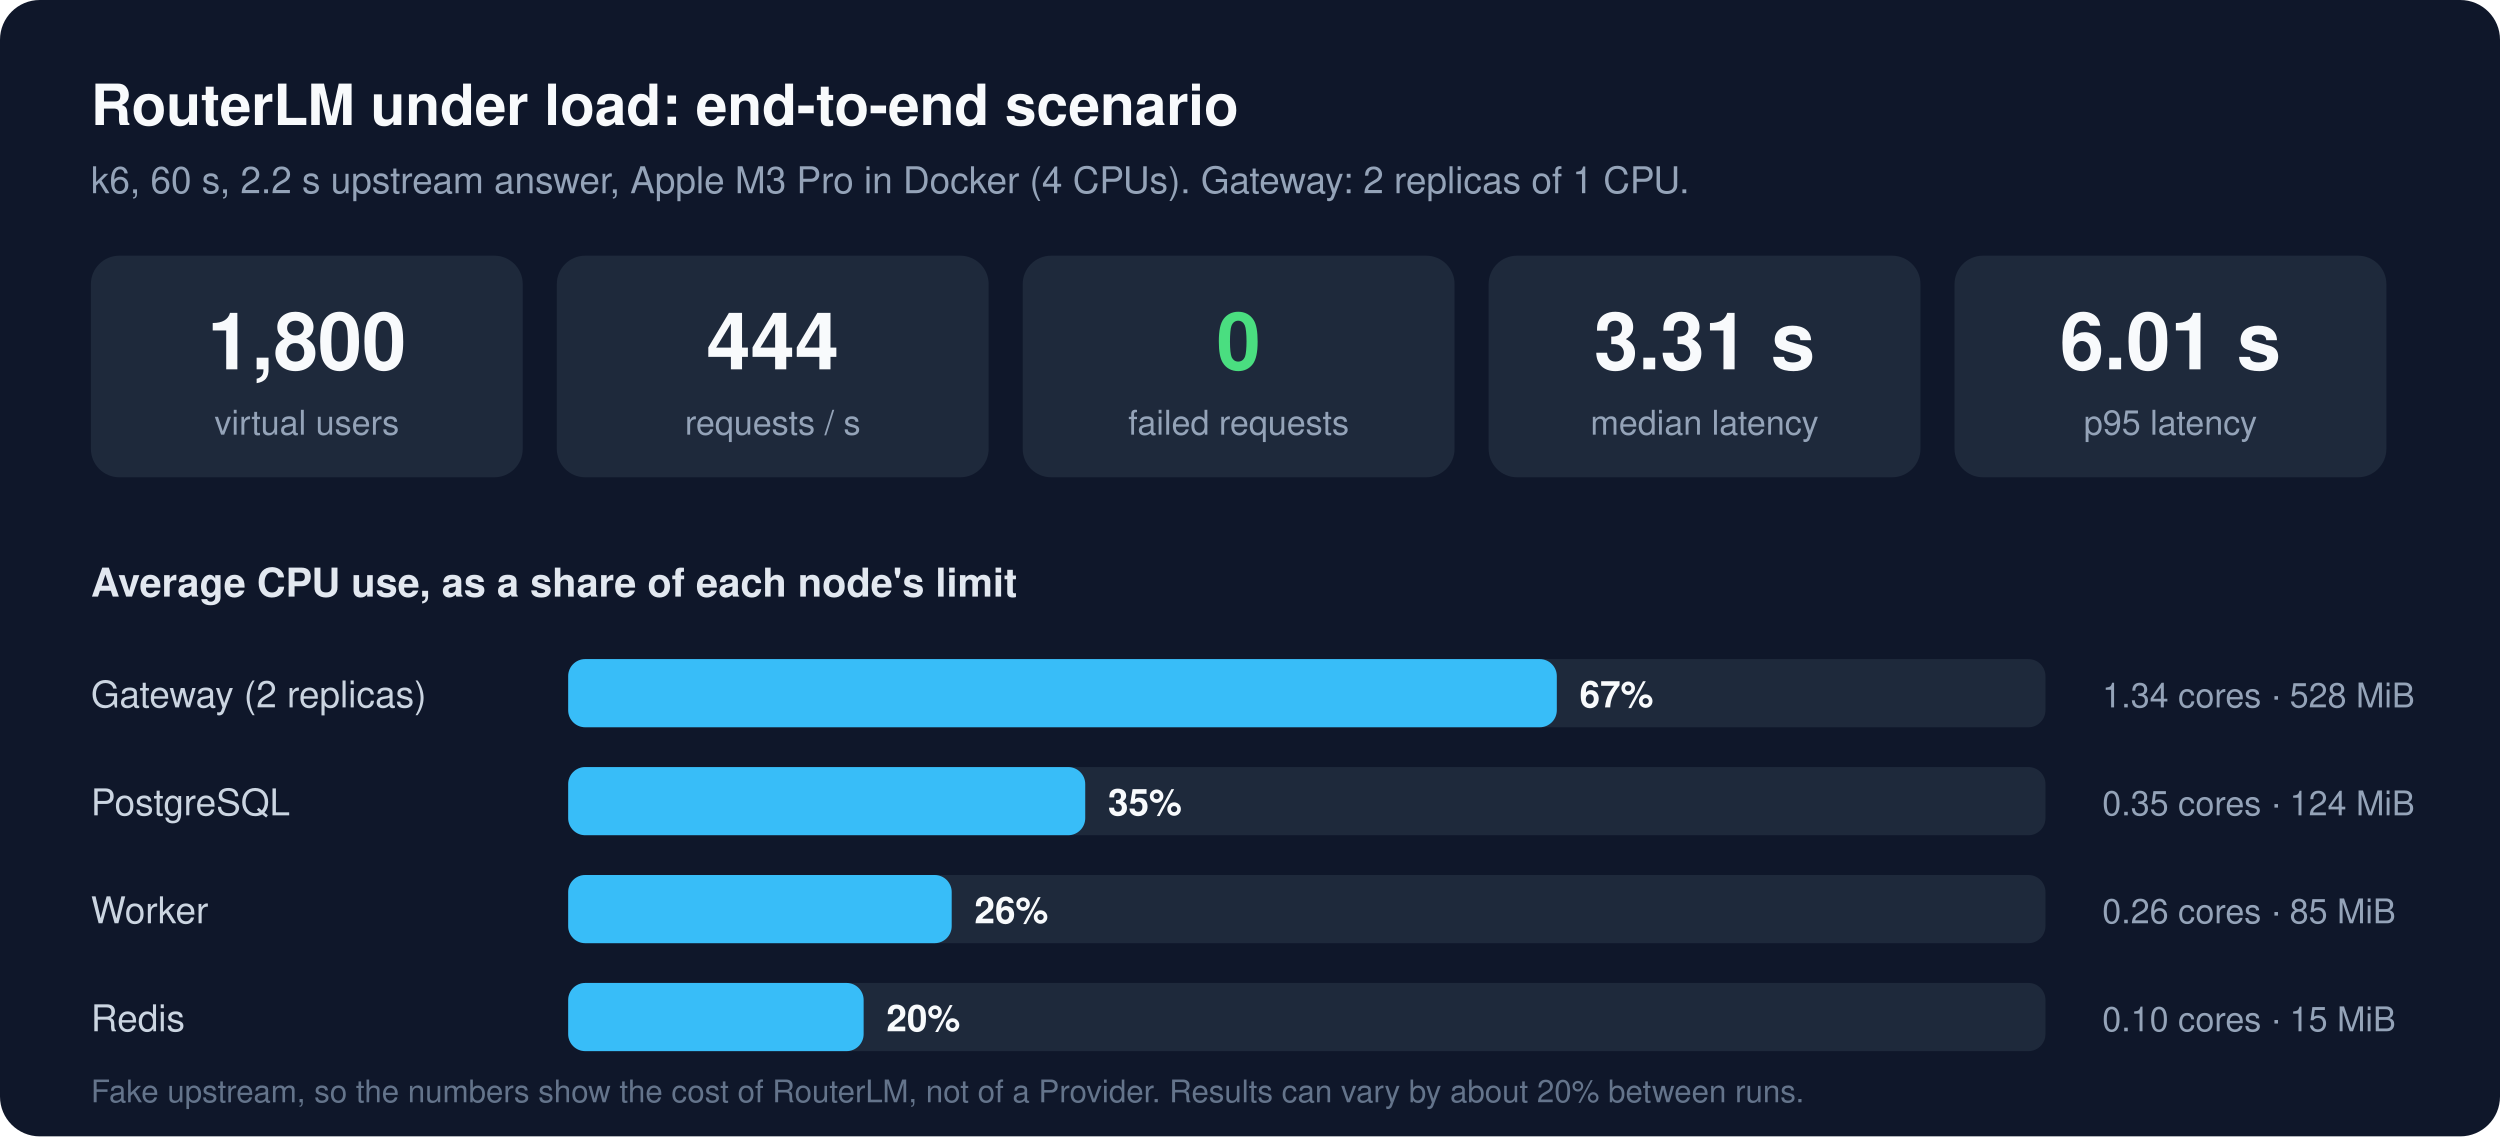
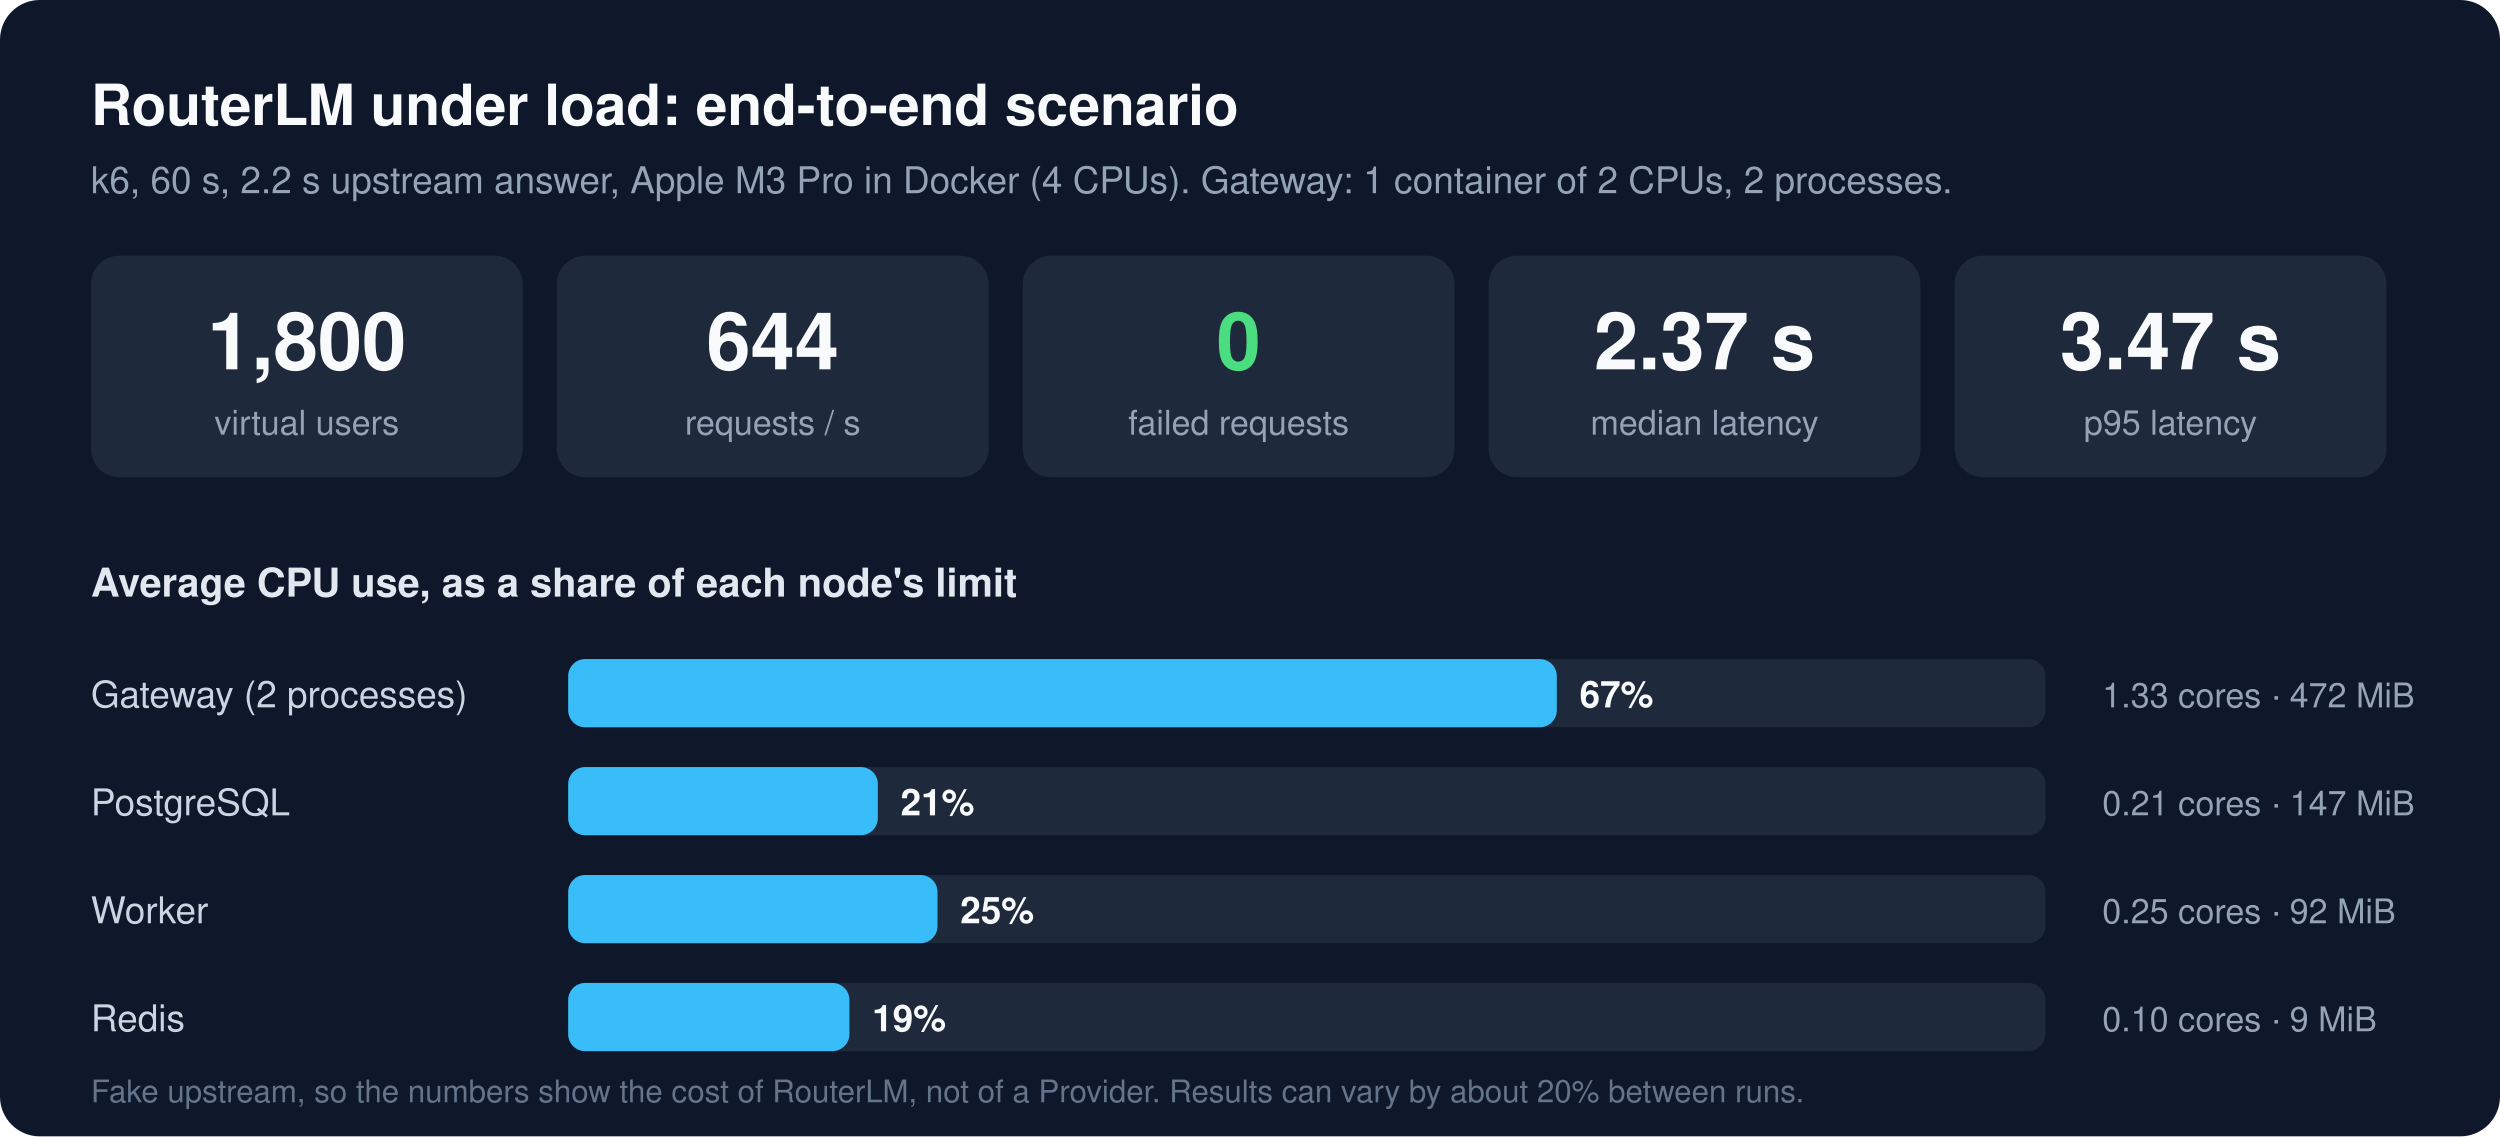
<svg xmlns="http://www.w3.org/2000/svg" width="880" height="400" viewBox="0 0 880 400" font-family="-apple-system,Segoe UI,Helvetica,Arial,sans-serif">
  <rect width="880" height="400" rx="14" fill="#0f172a" />
  <text x="32" y="44" font-size="20" font-weight="700" fill="#f8fafc">RouterLM under load: end-to-end scenario</text>
-   <text x="32" y="68" font-size="13" fill="#94a3b8">k6, 60 s, 2.2 s upstream answer, Apple M3 Pro in Docker (4 CPUs). Gateway: 2 replicas of 1 CPU.</text>
+   <text x="32" y="68" font-size="13" fill="#94a3b8">k6, 60 s, 2.2 s upstream answer, Apple M3 Pro in Docker (4 CPUs). Gateway: 1 container of 2 CPUs, 2 processes.</text>
  <rect x="32" y="90" width="152" height="78" rx="10" fill="#1e293b" />
  <text x="108" y="130" font-size="28" font-weight="700" text-anchor="middle" fill="#f8fafc">1,800</text>
  <text x="108" y="153" font-size="12" text-anchor="middle" fill="#94a3b8">virtual users</text>
  <rect x="196" y="90" width="152" height="78" rx="10" fill="#1e293b" />
-   <text x="272" y="130" font-size="28" font-weight="700" text-anchor="middle" fill="#f8fafc">444</text>
+   <text x="272" y="130" font-size="28" font-weight="700" text-anchor="middle" fill="#f8fafc">644</text>
  <text x="272" y="153" font-size="12" text-anchor="middle" fill="#94a3b8">requests / s</text>
  <rect x="360" y="90" width="152" height="78" rx="10" fill="#1e293b" />
  <text x="436" y="130" font-size="28" font-weight="700" text-anchor="middle" fill="#4ade80">0</text>
  <text x="436" y="153" font-size="12" text-anchor="middle" fill="#94a3b8">failed requests</text>
  <rect x="524" y="90" width="152" height="78" rx="10" fill="#1e293b" />
-   <text x="600" y="130" font-size="28" font-weight="700" text-anchor="middle" fill="#f8fafc">3.31 s</text>
+   <text x="600" y="130" font-size="28" font-weight="700" text-anchor="middle" fill="#f8fafc">2.37 s</text>
  <text x="600" y="153" font-size="12" text-anchor="middle" fill="#94a3b8">median latency</text>
  <rect x="688" y="90" width="152" height="78" rx="10" fill="#1e293b" />
-   <text x="764" y="130" font-size="28" font-weight="700" text-anchor="middle" fill="#f8fafc">6.01 s</text>
+   <text x="764" y="130" font-size="28" font-weight="700" text-anchor="middle" fill="#f8fafc">3.47 s</text>
  <text x="764" y="153" font-size="12" text-anchor="middle" fill="#94a3b8">p95 latency</text>
  <text x="32" y="210" font-size="14" font-weight="600" fill="#e2e8f0">Average CPU use, as a share of each node's limit</text>
-   <text x="32" y="249" font-size="13" fill="#cbd5e1">Gateway (2 replicas)</text>
+   <text x="32" y="249" font-size="13" fill="#cbd5e1">Gateway (2 processes)</text>
  <rect x="200" y="232" width="520" height="24" rx="6" fill="#1e293b" />
  <rect x="200" y="232" width="348" height="24" rx="6" fill="#38bdf8" />
  <text x="556" y="249" font-size="13" font-weight="600" text-anchor="start" fill="#f8fafc">67%</text>
-   <text x="740" y="249" font-size="12" fill="#94a3b8">1.34 cores · 528 MiB</text>
+   <text x="740" y="249" font-size="12" fill="#94a3b8">1.33 cores · 472 MiB</text>
  <text x="32" y="287" font-size="13" fill="#cbd5e1">PostgreSQL</text>
  <rect x="200" y="270" width="520" height="24" rx="6" fill="#1e293b" />
-   <rect x="200" y="270" width="182" height="24" rx="6" fill="#38bdf8" />
-   <text x="390" y="287" font-size="13" font-weight="600" text-anchor="start" fill="#f8fafc">35%</text>
-   <text x="740" y="287" font-size="12" fill="#94a3b8">0.35 cores · 124 MiB</text>
+   <rect x="200" y="270" width="109" height="24" rx="6" fill="#38bdf8" />
+   <text x="317" y="287" font-size="13" font-weight="600" text-anchor="start" fill="#f8fafc">21%</text>
+   <text x="740" y="287" font-size="12" fill="#94a3b8">0.21 cores · 147 MiB</text>
  <text x="32" y="325" font-size="13" fill="#cbd5e1">Worker</text>
  <rect x="200" y="308" width="520" height="24" rx="6" fill="#1e293b" />
-   <rect x="200" y="308" width="135" height="24" rx="6" fill="#38bdf8" />
-   <text x="343" y="325" font-size="13" font-weight="600" text-anchor="start" fill="#f8fafc">26%</text>
-   <text x="740" y="325" font-size="12" fill="#94a3b8">0.26 cores · 85 MiB</text>
+   <rect x="200" y="308" width="130" height="24" rx="6" fill="#38bdf8" />
+   <text x="338" y="325" font-size="13" font-weight="600" text-anchor="start" fill="#f8fafc">25%</text>
+   <text x="740" y="325" font-size="12" fill="#94a3b8">0.25 cores · 92 MiB</text>
  <text x="32" y="363" font-size="13" fill="#cbd5e1">Redis</text>
  <rect x="200" y="346" width="520" height="24" rx="6" fill="#1e293b" />
-   <rect x="200" y="346" width="104" height="24" rx="6" fill="#38bdf8" />
-   <text x="312" y="363" font-size="13" font-weight="600" text-anchor="start" fill="#f8fafc">20%</text>
-   <text x="740" y="363" font-size="12" fill="#94a3b8">0.10 cores · 15 MiB</text>
+   <rect x="200" y="346" width="99" height="24" rx="6" fill="#38bdf8" />
+   <text x="307" y="363" font-size="13" font-weight="600" text-anchor="start" fill="#f8fafc">19%</text>
+   <text x="740" y="363" font-size="12" fill="#94a3b8">0.10 cores · 9 MiB</text>
  <text x="32" y="388" font-size="11" fill="#64748b">Fake upstream, so the numbers show the cost of RouterLM, not of a Provider. Results can vary by about 20% between runs.</text>
</svg>
